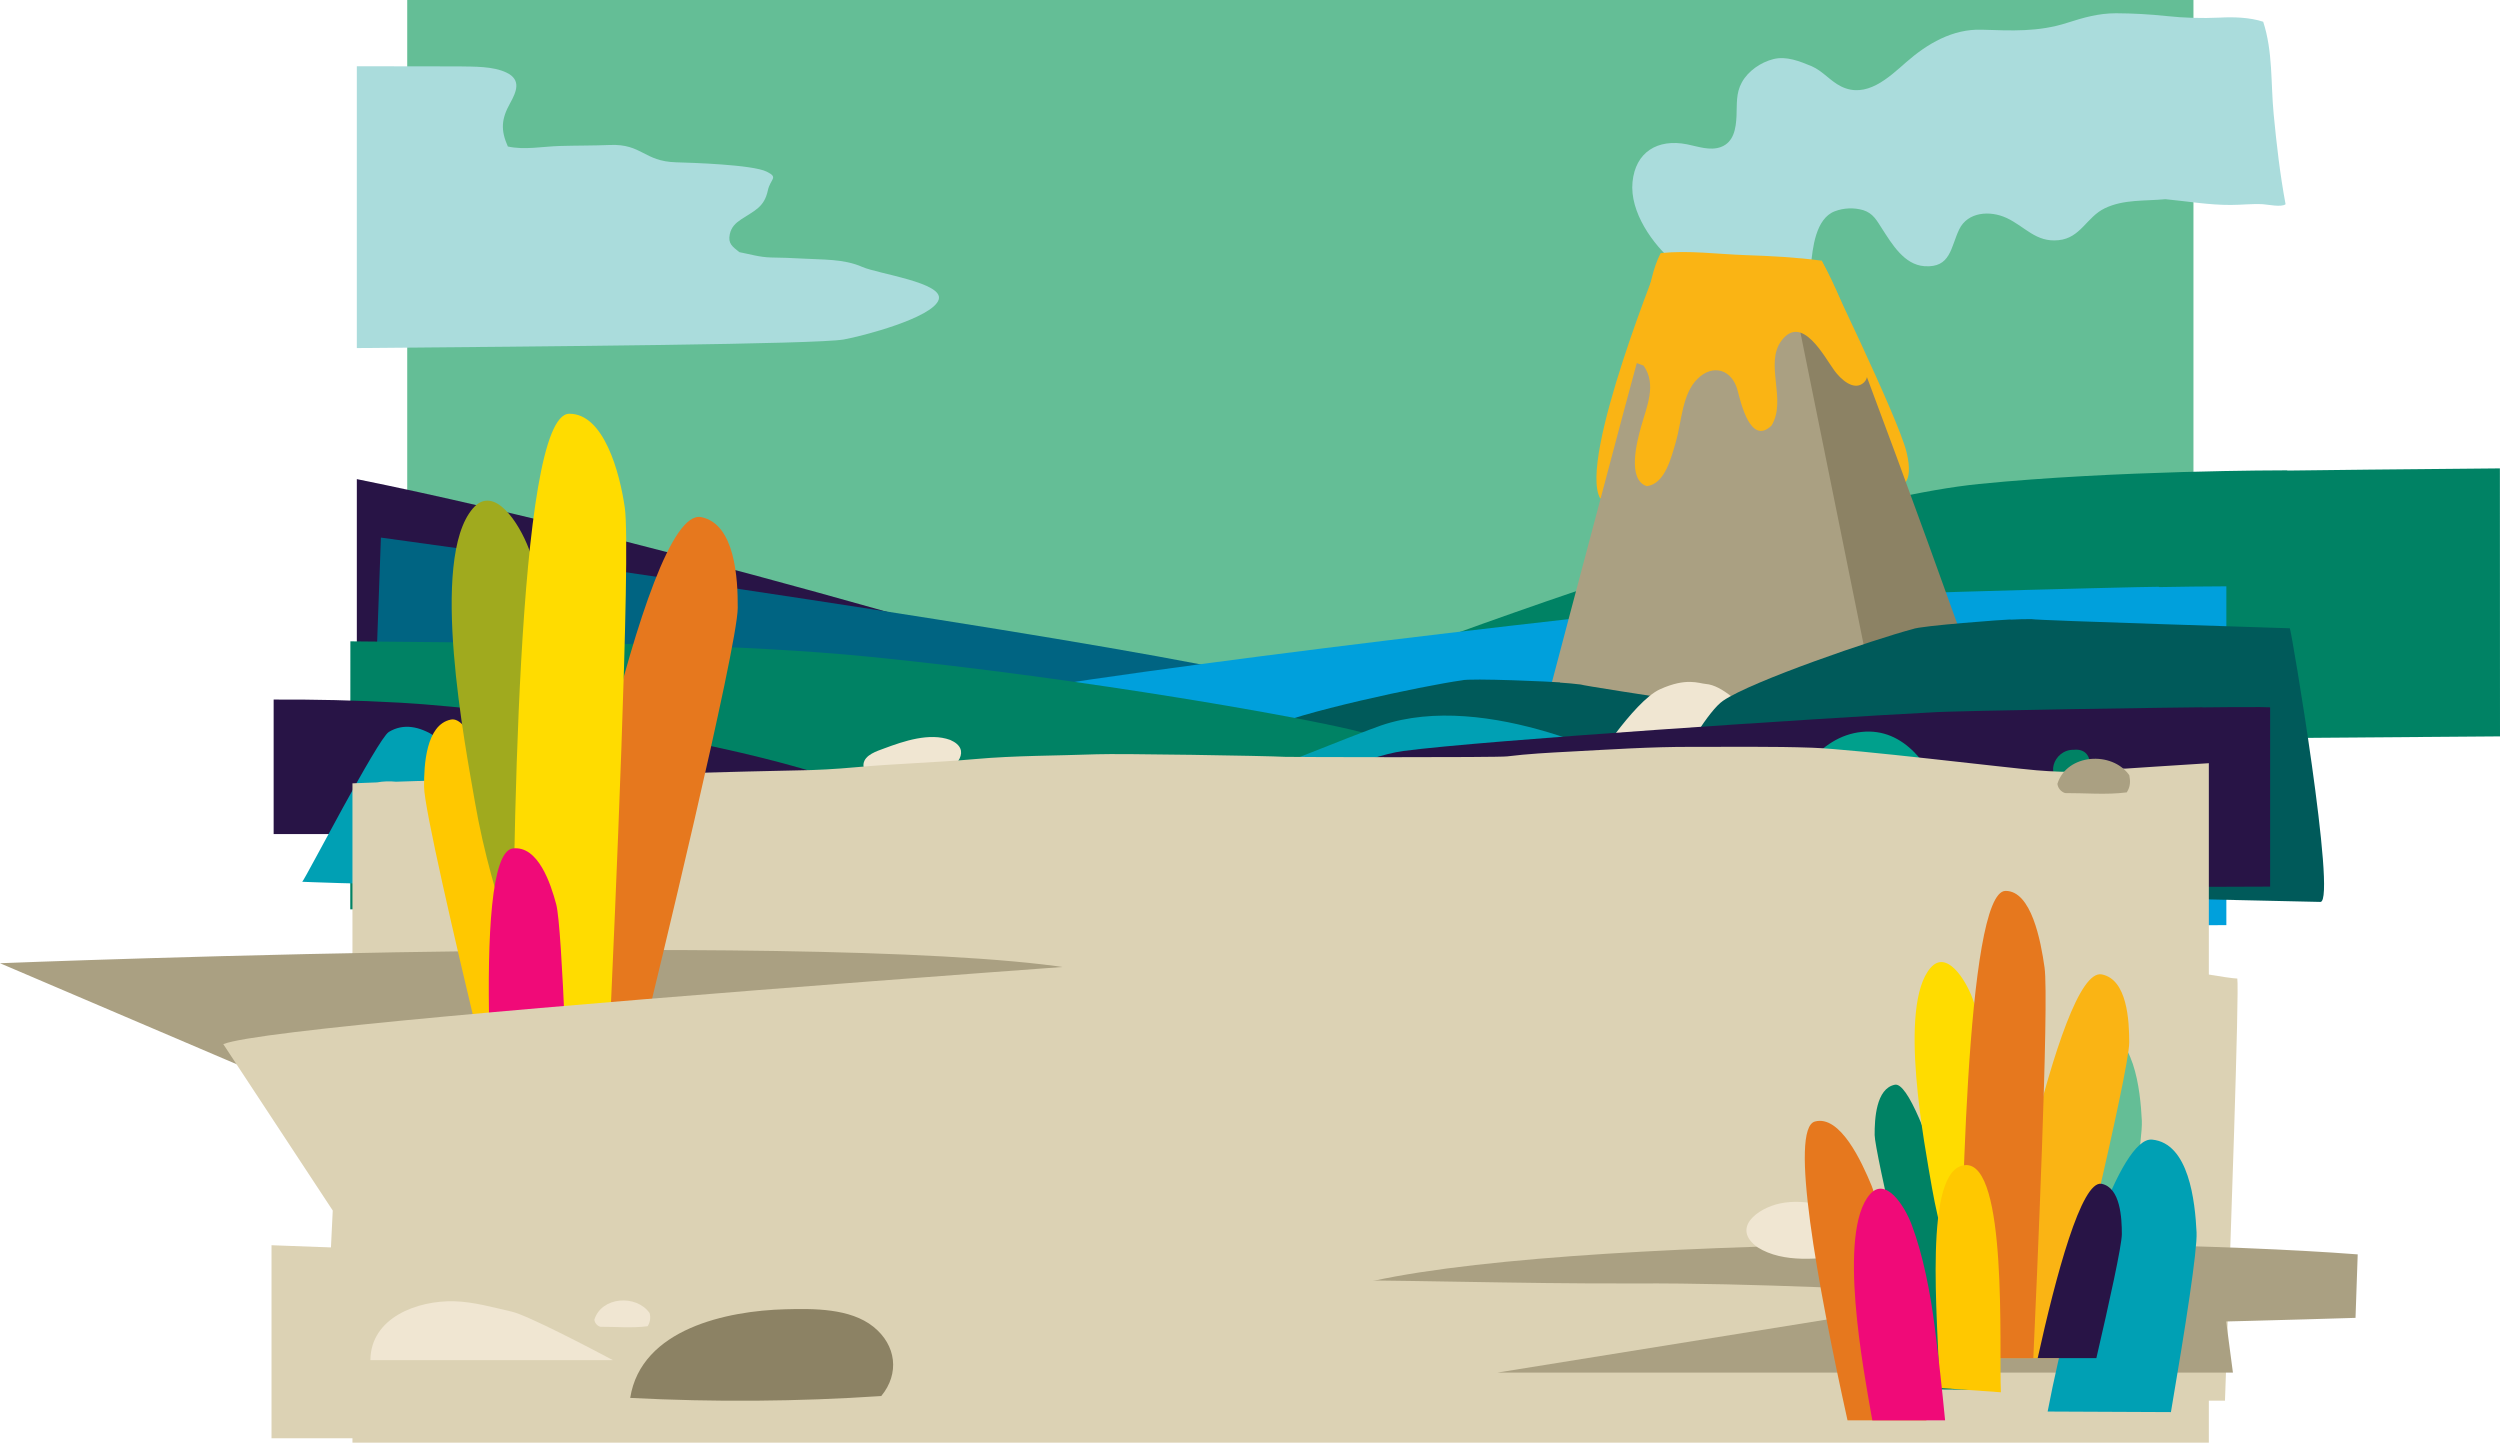
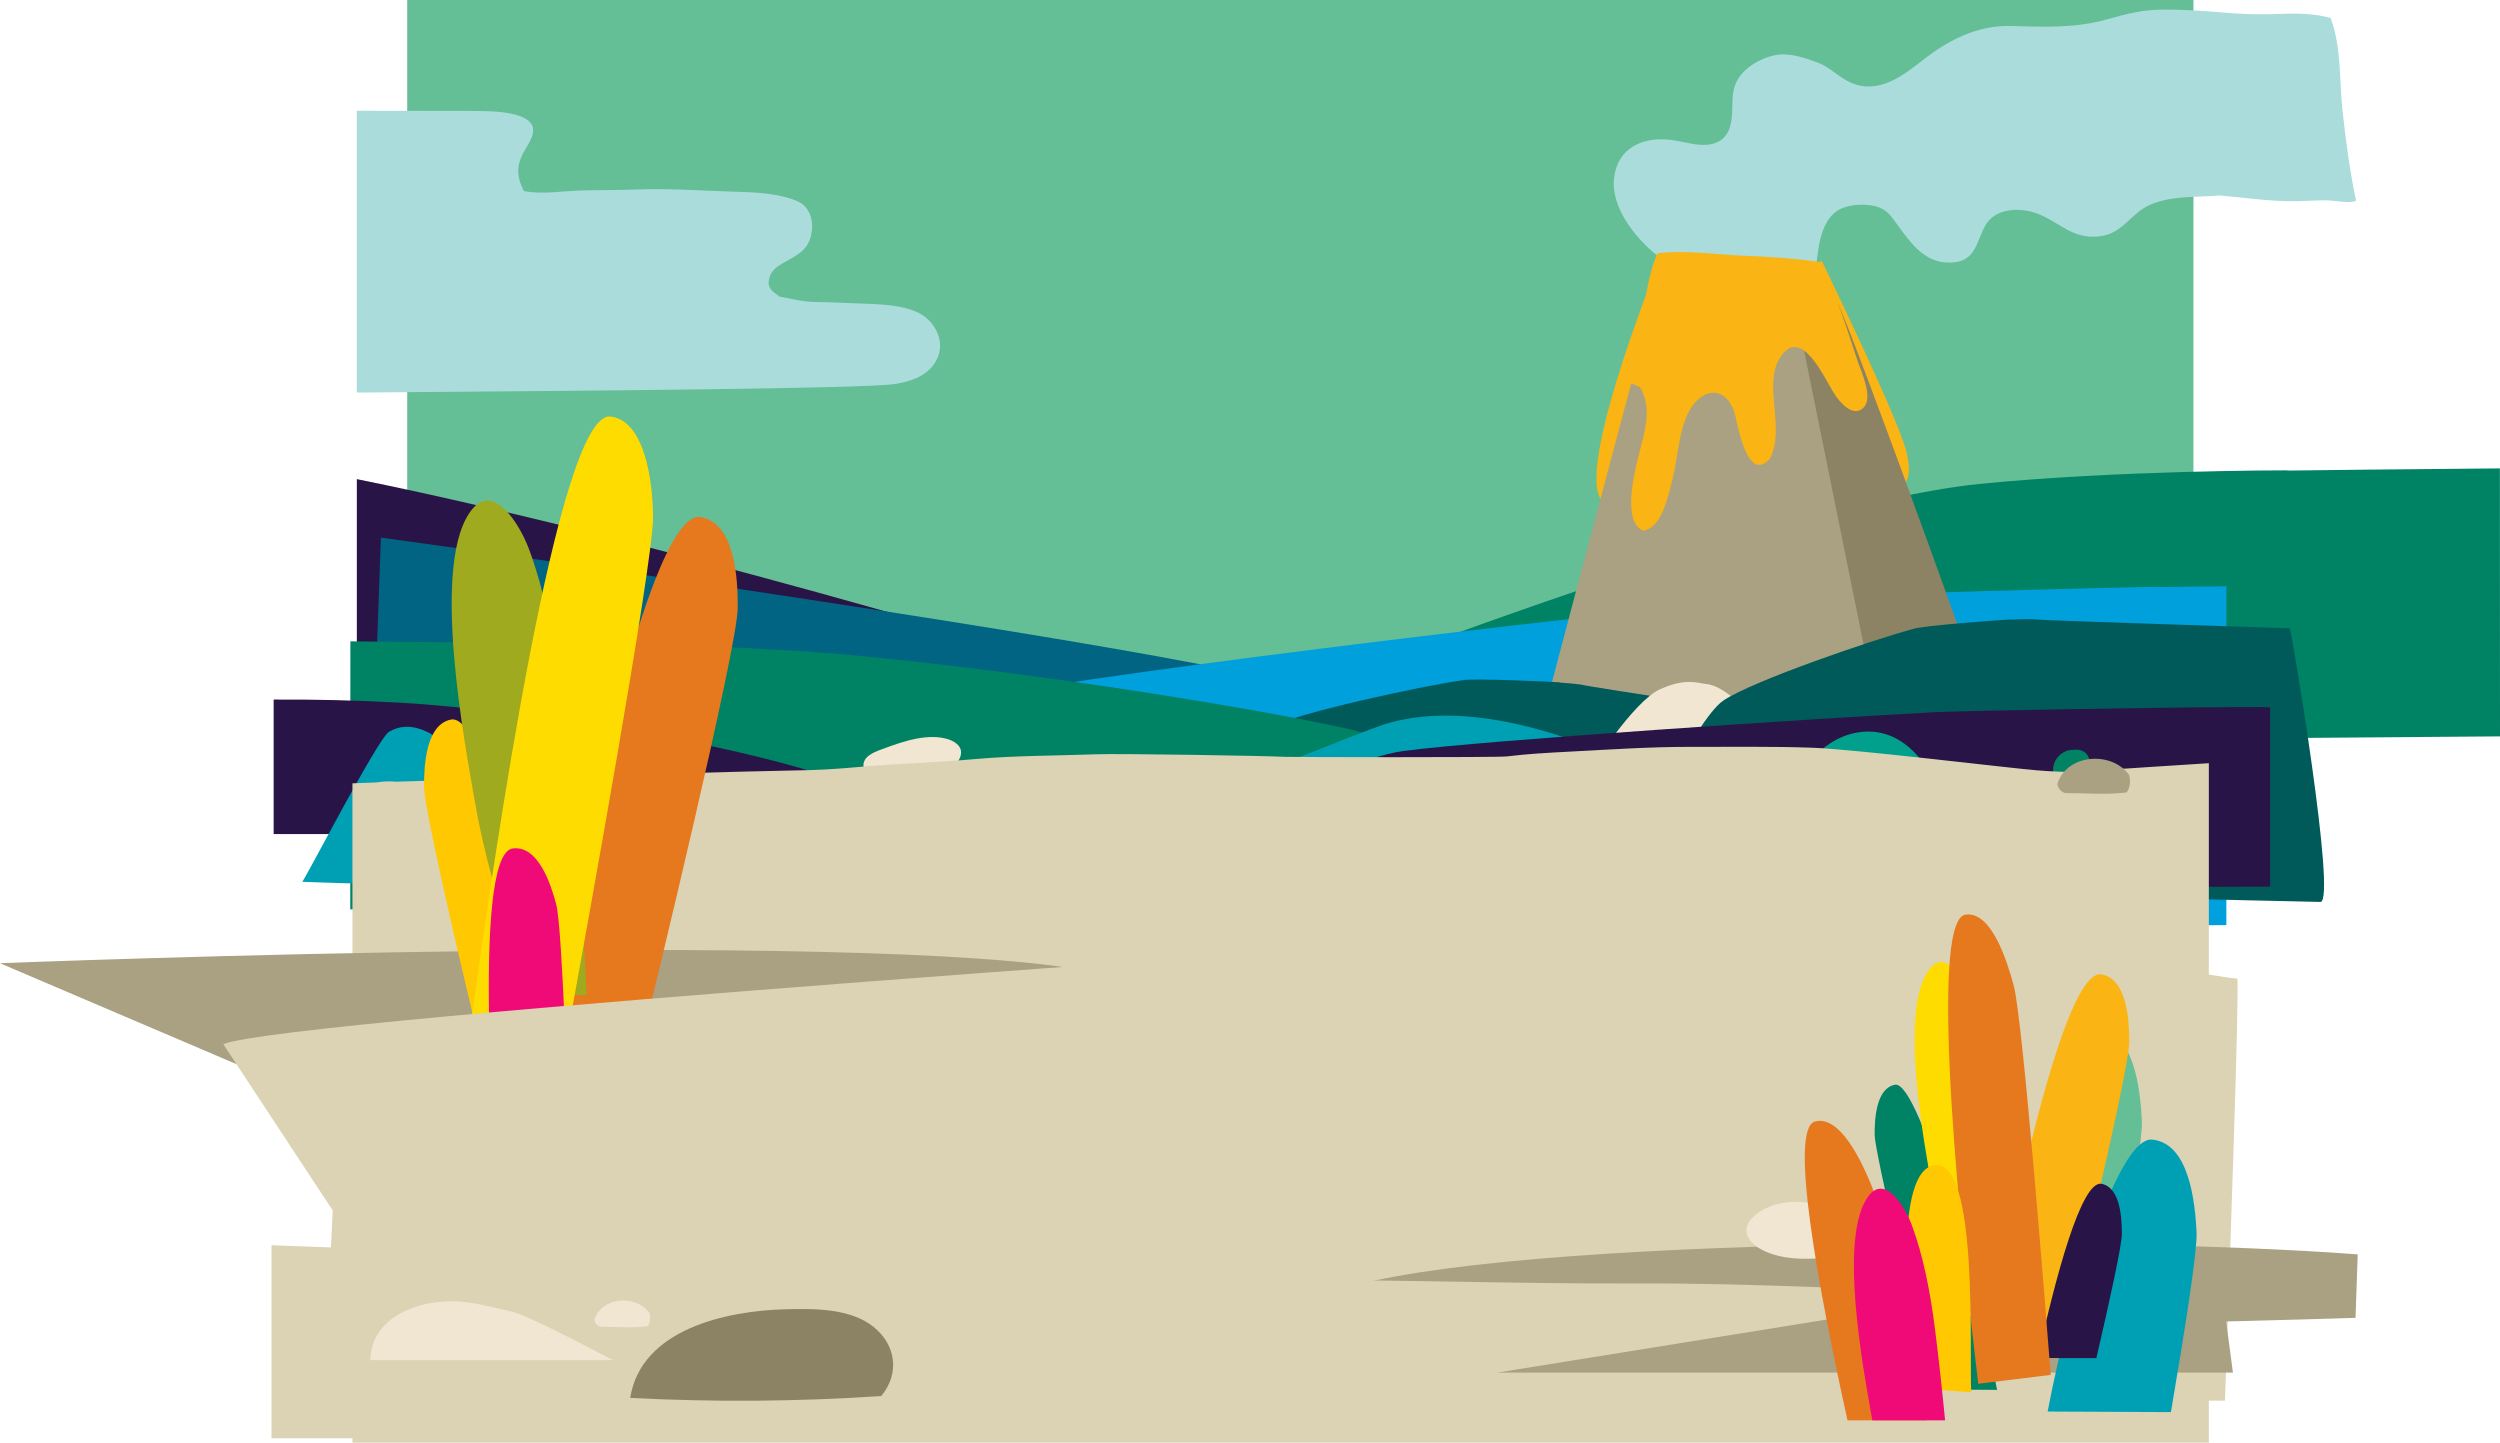
<svg xmlns="http://www.w3.org/2000/svg" version="1.1" width="674.134" height="389.014" viewBox="0,0,674.134,389.014">
  <g transform="translate(111,5)">
    <g data-paper-data="{&quot;isPaintingLayer&quot;:true}" fill-rule="nonzero" stroke="none" stroke-width="1" stroke-linecap="butt" stroke-linejoin="miter" stroke-miterlimit="10" stroke-dasharray="" stroke-dashoffset="0" style="mix-blend-mode: normal">
      <path d="M-1.191,278.939v-283.939h481.663v283.939z" fill="#64be96" />
      <path d="M563.134,193.568l-359.499,2.727c16.346,-7.881 160.789,-64.934 219.005,-70.784c36.747,-3.684 81.894,-3.684 83.104,-3.684l0.1,0.065c3.542,-0.089 35.814,-0.39 57.26,-0.59z" fill="#008264" />
      <path d="M214.851,186.26l-229.631,-1.334v-60.731c87.897,17.792 212.512,55.749 229.631,62.065z" fill="#281446" />
      <path d="M262.017,185.818l-15.419,30.643l-257.836,5.218l2.952,-81.717c70.896,9.64 203.686,29.415 237.812,37.75c5.395,1.316 25.466,6.305 32.491,8.105z" fill="#006482" />
      <path d="M489.345,244.459l-480.984,3.194c25.035,-10.555 100.264,-54.492 132.843,-62.248c32.579,-7.757 174.59,-24.445 217.683,-28.364c8.855,-1.358 107.436,-3.837 112.224,-3.813c0.054,0.022 0.105,0.05 0.153,0.083c6.021,-0.114 12.048,-0.183 18.081,-0.207z" fill="#00a0dc" />
      <path d="M375.734,120.464l-6.735,-50.052l11.216,-5.118c0,0 20.637,42.378 22.88,51.581c2.243,9.203 -2.019,9.203 -2.019,9.203z" fill="#fab414" />
      <path d="M341.614,88.363l-10.773,35.242l-10.325,5.838c-6.086,-10.549 16.712,-66.191 16.712,-66.191z" fill="#fab414" />
      <path d="M363.904,78.116l20.56,-1.411c2.296,2.851 46.912,125.583 46.912,129.278l-67.472,15.047z" fill="#8c8264" />
      <path d="M400.799,214.595l-108.617,22.432c0.136,-0.555 39.787,-151.314 41.705,-156.834l37.986,-8.453z" fill="#aaa082" />
-       <path d="M505.313,50.064c-1.051,0.897 -4.864,0.077 -6.151,0c-2.857,-0.159 -5.738,0.201 -8.607,0.201c-5.844,0.041 -11.824,-1.004 -17.65,-1.553c-5.46,0.537 -11.234,-0.012 -16.328,2.444c-4.947,2.379 -6.493,8.022 -12.485,8.613c-6.122,0.638 -9.032,-3.684 -14.038,-6.009c-4.362,-2.019 -10.425,-1.706 -12.745,3.093c-2.32,4.799 -2.249,10.437 -9.404,9.923c-5.437,-0.39 -8.737,-5.992 -11.381,-10.077c-1.476,-2.284 -2.414,-4.168 -5.088,-5.029c-2.523,-0.728 -5.214,-0.624 -7.674,0.295c-5.189,1.983 -5.986,9.964 -6.446,14.687l-36.888,-0.885c-5.744,-4.835 -12.001,-13.595 -11.216,-21.67c0.785,-8.075 6.735,-11.753 14.693,-10.183c2.904,0.573 6.181,1.812 9.132,0.732c3.518,-1.305 4.073,-5.065 4.221,-8.388c0.148,-3.217 -0.189,-6.092 1.434,-9.044c1.694,-3.081 5.13,-5.437 8.506,-6.275c3.495,-0.891 7.101,0.59 10.289,1.901c3.058,1.322 5.035,4.008 7.951,5.454c6.836,3.406 12.869,-2.397 17.538,-6.493c5.714,-5.006 12.532,-9.049 20.413,-8.79c8.105,0.254 15.265,0.643 23.028,-1.854c4.457,-1.429 8.471,-2.58 13.193,-2.58c4.535,0.022 9.067,0.272 13.577,0.75c4.762,0.507 9.555,0.65 14.339,0.425c3.748,-0.213 8.182,-0.071 11.753,1.11c2.633,8.081 2.019,16.487 2.822,24.893c0.779,8.146 1.706,16.245 3.211,24.309z" fill="#aadcdc" />
-       <path d="M333.072,126.096c-5.401,-1.73 -2.633,-12.131 -1.576,-15.938c1.535,-5.513 4.321,-11.511 0.685,-16.582l-2.774,-1.004c-0.047,-2.745 1.21,-5.513 1.836,-8.146c0.59,-2.361 1.063,-4.776 1.588,-7.16c1.009,-4.634 1.771,-9.84 3.985,-14.02c7.727,-0.791 15.307,0.295 23.022,0.555c6.765,0.224 13.66,0.59 20.372,1.488c3.967,7.084 6.753,14.587 9.675,22.184c0.956,2.485 4.221,8.264 1.771,10.626c-2.745,2.645 -6.493,-1.068 -8.016,-3.188c-2.757,-3.772 -8.713,-15.301 -14.215,-8.111c-4.722,6.192 1.47,16.027 -2.715,22.939c-5.626,5.496 -8.264,-6.033 -9.156,-9.445c-1.476,-5.626 -6.588,-7.29 -10.797,-3.158c-4.209,4.132 -4.25,11.452 -5.856,17.007c-1.234,4.197 -2.922,11.358 -7.828,11.954z" fill="#fab414" />
+       <path d="M524.313,49.064c-1.194,0.897 -5.527,0.077 -6.989,0c-3.246,-0.159 -6.519,0.201 -9.779,0.201c-6.64,0.041 -13.435,-1.004 -20.055,-1.553c-6.204,0.537 -12.764,-0.012 -18.552,2.444c-5.621,2.379 -7.378,8.022 -14.186,8.613c-6.955,0.638 -10.262,-3.684 -15.95,-6.009c-4.957,-2.019 -11.845,-1.706 -14.481,3.093c-2.636,4.799 -2.555,10.437 -10.685,9.923c-6.177,-0.39 -9.927,-5.992 -12.932,-10.077c-1.677,-2.284 -2.743,-4.168 -5.782,-5.029c-2.867,-0.728 -5.924,-0.624 -8.719,0.295c-5.896,1.983 -6.801,9.964 -7.324,14.687l-41.914,-0.885c-6.526,-4.835 -13.636,-13.595 -12.744,-21.67c0.892,-8.075 7.653,-11.753 16.694,-10.183c3.3,0.573 7.023,1.812 10.376,0.732c3.998,-1.305 4.628,-5.065 4.796,-8.388c0.168,-3.217 -0.215,-6.092 1.63,-9.044c1.925,-3.081 5.829,-5.437 9.665,-6.275c3.971,-0.891 8.069,0.59 11.691,1.901c3.474,1.322 5.721,4.008 9.035,5.454c7.767,3.406 14.622,-2.397 19.927,-6.493c6.493,-5.006 14.24,-9.049 23.194,-8.79c9.209,0.254 17.345,0.643 26.165,-1.854c5.064,-1.429 9.625,-2.58 14.991,-2.58c5.153,0.022 10.302,0.272 15.427,0.75c5.41,0.507 10.857,0.65 16.292,0.425c4.259,-0.213 9.296,-0.071 13.354,1.11c2.991,8.081 2.294,16.487 3.206,24.893c0.885,8.146 1.938,16.245 3.649,24.309z" fill="#aadcdc" />
+       <path d="M332.129,138.096c-5.487,-2.058 -2.675,-14.437 -1.601,-18.968c1.559,-6.561 4.39,-13.699 0.696,-19.734l-2.818,-1.194c-0.048,-3.267 1.229,-6.561 1.865,-9.695c0.6,-2.81 1.079,-5.683 1.613,-8.521c1.025,-5.515 1.799,-11.711 4.048,-16.685c7.85,-0.941 15.55,0.351 23.387,0.66c6.872,0.267 13.876,0.703 20.695,1.77c4.03,8.43 6.86,17.359 9.829,26.4c0.971,2.958 4.288,9.835 1.799,12.645c-2.788,3.147 -6.596,-1.272 -8.144,-3.794c-2.8,-4.489 -8.851,-18.209 -14.44,-9.652c-4.797,7.369 1.493,19.073 -2.759,27.3c-5.715,6.54 -8.395,-7.18 -9.301,-11.24c-1.499,-6.695 -6.692,-8.676 -10.968,-3.758c-4.276,4.918 -4.318,13.629 -5.949,20.239c-1.253,4.995 -2.968,13.516 -7.952,14.226z" fill="#fab414" />
      <path d="M213.499,212.252c6.328,-9.604 12.686,-18.607 16.588,-20.661c8.217,-4.339 42.703,-11.682 53.081,-13.128c2.161,-0.673 25.372,0.407 26.481,0.543c0.004,0.019 0.004,0.04 0,0.059c1.865,0.112 3.725,0.295 5.578,0.514c0.874,0.472 67.933,10.543 68.913,10.72c0.13,0.094 1.009,9.681 1.901,21.936z" fill="#005a5a" />
      <path d="M-16.521,167.937c21.446,0.201 53.718,0.502 57.26,0.59l0.1,-0.065c1.21,0 46.357,0 83.104,3.684c58.216,5.85 119.243,16.783 132.265,20.33c21.275,5.791 70.394,42.573 86.74,50.454l-359.499,-2.727z" fill="#008264" />
-       <path d="M142.131,75.771c-1.57,4.959 -20.82,9.924 -25.626,10.774c-7.32,1.293 -79.338,1.865 -131.285,2.314v-75.996c14.616,0.012 26.906,0.041 27.573,0.041c4.008,0.083 9.114,-0.089 12.804,1.682c3.99,1.924 2.715,5.071 0.974,8.211c-2.403,4.303 -2.597,7.249 -0.632,11.706c4.48,0.992 9.386,0 13.925,-0.136c4.539,-0.136 9.073,-0.083 13.613,-0.272c8.619,-0.348 9.178,4.425 17.773,4.667c4.173,0.118 20.722,0.626 24.524,2.538c3.264,1.629 0.961,1.826 0.264,5.108c-0.962,4.492 -3.624,5.39 -7.196,7.751c-1.541,1.027 -2.662,2.125 -3.052,4.008c-0.537,2.562 0.75,3.341 2.58,4.829c2.904,0.555 5.537,1.375 8.524,1.434c2.828,0.053 5.626,0.118 8.447,0.295c5.36,0.331 11.151,0.024 16.18,2.255c4.256,1.883 22.007,4.219 20.608,8.788z" fill="#aadcdc" />
+       <path d="M142.092,90.771c-1.736,4.959 -6.434,6.924 -11.746,7.774c-8.092,1.293 -87.702,1.865 -145.126,2.314v-75.996c16.157,0.012 29.743,0.041 30.48,0.041c4.431,0.083 10.075,-0.089 14.154,1.682c4.411,1.924 3.002,5.071 1.077,8.211c-2.656,4.303 -2.871,7.249 -0.698,11.706c4.953,0.992 10.375,0 15.394,-0.136c5.018,-0.136 10.03,-0.083 15.048,-0.272c9.527,-0.348 18.989,0.425 28.49,0.667c4.613,0.118 10.747,0.626 14.95,2.538c3.609,1.629 4.379,5.826 3.609,9.108c-1.064,4.492 -4.007,5.39 -7.955,7.751c-1.703,1.027 -2.943,2.125 -3.374,4.008c-0.594,2.562 0.829,3.341 2.852,4.829c3.211,0.555 6.121,1.375 9.423,1.434c3.126,0.053 6.219,0.118 9.338,0.295c5.925,0.331 12.327,0.024 17.886,2.255c4.705,1.883 7.746,7.219 6.199,11.788z" fill="#aadcdc" />
      <path d="M337.087,205.44c-2.119,4.646 -117.513,1.954 -117.513,1.954c1.924,-1.234 36.552,-14.976 41.865,-16.783c28.429,-9.634 66.823,9.746 75.648,14.829z" fill="#00a0b4" />
      <path d="M317.848,202.494c0,0 11.594,-18.37 18.76,-21.623c7.166,-3.253 10.484,-1.582 12.397,-1.434c8.506,0.643 21.841,20.33 22.668,21.883c-2.302,2.025 -53.824,1.175 -53.824,1.175z" fill="#f0e6d2" />
      <path d="M514.728,238.208l-192.323,-4.292c5.879,-7.196 23.559,-44.663 31.216,-49.946c7.656,-5.283 41.021,-16.664 51.15,-19.333c2.072,-0.921 25.242,-2.597 26.363,-2.597c0.014,0.016 0.026,0.034 0.035,0.053c1.865,-0.112 3.731,-0.148 5.596,-0.148c0.927,0.36 68.706,2.408 69.698,2.473c0.372,0.236 12.721,73.576 8.264,73.789z" fill="#005a5a" />
      <path d="M-37.211,219.908v-36.269c10.531,-0.053 22.101,0.165 34.238,0.85c29.616,1.676 121.81,13.087 147.477,35.419z" fill="#281446" />
      <path d="M35.987,230.823c-1.181,4.646 -65.483,1.954 -65.483,1.954c1.068,-1.234 20.378,-38.589 23.329,-40.395c15.844,-9.634 37.237,33.358 42.154,38.441z" fill="#00a0b4" />
      <path d="M501.151,234.076l-320.42,1.181c16.346,-3.867 65.465,-34.917 86.74,-37.756c21.275,-2.839 113.971,-8.949 142.117,-10.384c5.75,-0.496 70.129,-1.399 73.252,-1.399l0.1,0.035c5.171,-0.083 10.36,-0.083 15.549,-0.083c0.218,0.018 1.151,0.035 2.662,0.065z" fill="#281446" />
      <path d="M420.869,235.705l-58.754,3.483c0,0 5.738,-44.427 28.884,-46.823c23.146,-2.391 28.347,41.493 29.87,43.341z" fill="#00a08c" />
      <path d="M448.242,197.181c6.972,-0.714 4.9,10.927 -1.972,9.345c-6.322,-1.452 -3.636,-9.492 1.972,-9.345z" fill="#008264" />
      <path d="M145.23,194.525c5.986,2.603 1.629,7.562 -2.491,9.392c-4.929,2.184 -10.75,1.417 -15.903,0.549c-1.806,-0.301 -5.313,-1.009 -4.988,-3.477c0.325,-2.467 3.66,-3.459 5.602,-4.185c5.295,-1.972 12.19,-4.315 17.78,-2.279z" fill="#f0e6d2" />
      <path d="M484.623,384.014h-500.583v-177.784l6.629,-0.254c1.683,-0.302 3.4,-0.363 5.1,-0.183c16.127,-0.567 35.838,-1.157 53.996,-1.665c0.024,-0.118 0.071,-0.23 0.071,-0.348c4.103,0.065 8.111,-0.041 12.202,-0.313c0.035,0.106 0.035,0.213 0.035,0.325c22.296,-0.608 40.005,-1.051 41.776,-1.051c5.254,-0.059 10.578,-0.366 15.809,-0.844c10.761,-0.98 21.582,-1.257 32.337,-2.214c10.85,-0.968 21.871,-0.885 32.786,-1.293c5.921,-0.224 45.59,0.407 50.814,0.697c1.316,0.077 57.177,0.207 59.792,-0.124c5.59,-0.691 11.216,-0.986 16.836,-1.281c11.062,-0.584 21.965,-1.322 33.057,-1.287c10.809,0.035 21.582,-0.159 32.396,0.23c11.665,0.425 52.307,5.401 60.519,6.092c4.177,0.354 8.37,0.496 12.562,0.425c3.884,-0.065 7.574,-0.891 11.487,-0.891c0.024,0.018 13.353,-0.915 22.379,-1.452z" fill="#dcd2b4" />
      <path d="M-111,254.736c0,0 252.653,-10.035 299.287,3.542c46.634,13.577 -202.476,37.78 -202.476,37.78z" fill="#aaa082" />
      <path d="M123.353,325.91c-12.237,1.93 -73.027,4.421 -83.824,3.867c3.695,-7.013 25.224,-14.758 38.606,-16.529c7.513,-1.016 15.149,-0.64 22.526,1.11c4.356,1.045 23.282,8.766 22.692,11.552z" fill="#008264" />
      <path d="M36.312,272.446c3.4,-18.89 26.039,-141.131 41.77,-138.003c9.179,1.83 9.894,16.712 9.852,24.486c-0.059,10.714 -22.745,104.019 -25.059,113.517z" fill="#e6781e" />
      <path d="M17.398,272.446c-5.513,-23.117 -14.049,-59.698 -14.049,-65.335c-0.03,-5.738 0.496,-16.718 7.255,-18.081c9.079,-1.8 21.251,52.721 27.349,83.417z" fill="#ffc800" />
      <path d="M47.203,263.373c-8.477,-0.236 -15.437,-0.283 -19.935,-13.548c-3.955,-11.653 -7.898,-25.135 -10.206,-38.589c-2.58,-15.053 -12.397,-65.448 -0.531,-79.161c5.679,-6.582 12.467,3.943 15.1,10.968c4.055,10.82 6.682,24.138 8.335,37.337c3.312,26.505 5.95,55.312 7.237,82.992z" fill="#a0aa1e" />
-       <path d="M27.18,272.446c0.183,-43.565 1.004,-165.741 15.301,-165.877c9.333,-0.1 13.654,15.844 15.006,25.383c1.712,12.09 -2.857,114.396 -4.038,140.494z" fill="#ffdc00" />
+       <path d="M16.15,269.624c6.049,-43.143 23.316,-164.096 37.501,-162.305c9.261,1.157 11.396,17.538 11.45,27.173c0.068,12.21 -18.238,112.969 -22.922,138.67z" fill="#ffdc00" />
      <path d="M20.934,272.446c-0.561,-24.793 0.502,-47.974 6.358,-48.665c6.854,-0.809 10.224,9.569 11.694,15.077c0.844,3.176 1.671,17.485 2.361,33.589z" fill="#f00a78" />
      <path d="M-21.273,321.424l-29.515,-44.864c16.865,-7.084 336.034,-28.447 338.395,-28.925c2.58,-0.519 5.165,-1.116 7.78,-1.446c5.59,-0.691 11.216,-0.986 16.836,-1.281c11.062,-0.584 21.965,-1.322 33.057,-1.287c10.809,0.035 21.582,-0.159 32.396,0.23c11.665,0.425 52.307,5.401 60.519,6.092c4.185,0.354 50.359,8.925 54.102,8.925c0.537,3.388 -1.741,69.113 -3.323,113.824h-512.755z" fill="#dcd2b4" />
      <path d="M328.279,356.429c-0.177,-0.449 -0.289,-0.72 -0.443,-1.116l-5.732,-0.218c-7.515,-3.996 0.549,-10.035 6.493,-13.276c8.223,-4.439 18.158,-5.183 30.159,-5.803c11.558,-0.59 23.063,-0.183 30.549,4.339c7.674,4.616 9.976,10.567 3.902,15.773c-2.166,-0.213 -4.132,0.455 -6.222,0c-9.303,0.903 -19.15,0.401 -28.589,0.496c-10.029,0.13 -20.088,-0.059 -30.118,-0.195z" fill="#00a08c" />
      <path d="M524.764,333.248l-0.59,17.119c0,0 -315.816,10.035 -278.626,-5.903c37.19,-15.938 209.56,-16.529 279.217,-11.216z" fill="#aaa082" />
      <path d="M483.442,347.149v35.684h-521.226v-52.054c20.938,0.744 218.651,8.217 223.964,8.471c15.649,0.756 31.576,1.021 47.225,0.927c32.207,-0.183 64.521,1.051 96.705,0.909c32.479,-0.148 65.341,1.854 97.932,2.845c6.995,0.213 29.604,1.564 55.401,3.217z" fill="#dcd2b4" />
      <path d="M486.984,333.838l4.132,31.286h-198.344z" fill="#aaa082" />
      <path d="M362.966,331.359c-7.255,-5.189 0,-10.572 6.009,-11.842c7.208,-1.511 14.758,1.181 21.405,3.802c2.326,0.921 6.777,2.857 5.667,6.068c-1.11,3.211 -5.903,3.577 -8.678,3.996c-7.633,1.139 -17.52,2.302 -24.403,-2.025z" fill="#f0e6d2" />
      <path d="M426.394,345.52c6.794,-35.43 19.616,-74.137 28.152,-73.328c9.988,0.945 11.605,16.747 12.007,25.011c0.23,4.787 -2.969,25.366 -6.913,48.47z" fill="#64be96" />
      <path d="M441.152,375.626c6.794,-35.43 19.616,-74.137 28.152,-73.328c9.988,0.945 11.605,16.747 12.007,25.011c0.23,4.787 -2.969,25.366 -6.913,48.47z" fill="#00a0b4" />
      <path d="M424.441,361.228c2.556,-14.173 19.516,-105.837 31.322,-103.475c6.883,1.37 7.391,12.532 7.391,18.359c-0.047,8.034 -17.025,77.998 -18.795,85.117z" fill="#fab414" />
      <path d="M409.653,369.658c-4.132,-17.331 -15.124,-64.261 -15.147,-68.582c-0.024,-4.321 0.372,-12.562 5.454,-13.577c6.794,-1.352 22.993,59.267 27.573,82.289z" fill="#008264" />
      <path d="M438.472,361.211c4.9,-22.196 11.812,-48.063 17.237,-46.989c5.083,1.033 5.454,9.274 5.454,13.577c-0.012,3.087 -3.424,18.559 -6.871,33.429z" fill="#281446" />
      <path d="M432.599,354.428c-6.358,-0.177 -11.576,-0.213 -14.953,-10.159c-2.952,-8.737 -5.903,-18.849 -7.674,-28.925c-1.936,-11.287 -9.274,-49.072 -0.401,-59.356c4.262,-4.935 9.351,2.952 11.322,8.223c3.04,8.117 5.012,18.099 6.251,27.998c2.521,19.864 4.498,41.463 5.454,62.219z" fill="#ffdc00" />
-       <path d="M417.593,361.205c0.142,-32.668 1.476,-125.872 12.196,-125.972c6.989,-0.041 9.522,13.506 10.531,20.661c1.281,9.055 -2.131,85.766 -3.028,105.335z" fill="#e6781e" />
+       <path d="M422.432,368.142c-3.88,-32.437 -14.028,-125.096 -3.402,-126.515c6.931,-0.901 11.112,12.232 12.994,19.208c2.386,8.829 8.442,85.376 9.96,104.907z" fill="#e6781e" />
      <path d="M387.192,378.005c-8.14,-36.8 -15.773,-78.736 -8.778,-80.589c6.765,-1.795 12.556,10.714 15.301,17.396c2.149,5.23 8.943,35.956 14.758,63.193z" fill="#e6781e" />
-       <path d="M412.015,369.256c-0.419,-18.601 -4.557,-59.267 6.924,-60.082c11.482,-0.815 9.085,49.191 9.604,61.262z" fill="#ffc800" />
+       <path d="M404.015,369.256c-0.419,-18.601 -4.557,-59.267 6.924,-60.082c11.482,-0.815 9.085,49.191 9.604,61.262z" fill="#ffc800" />
      <path d="M393.597,376.458c-1.936,-11.293 -9.256,-49.078 -0.401,-59.362c4.238,-4.935 9.351,2.957 11.322,8.229c3.04,8.111 5.012,18.099 6.251,27.992c1.009,8.005 1.924,16.293 2.733,24.687h-19.616c-0.094,-0.519 -0.171,-1.033 -0.289,-1.547z" fill="#f00a78" />
      <path d="M-11.125,361.771c0.106,-11.476 12.65,-16.145 22.632,-15.879c5.189,0.142 10.395,1.647 15.437,2.78c4.256,0.956 21.481,9.988 27.343,13.099z" fill="#f0e6d2" />
      <path d="M58.938,371.948c2.952,-18.689 26.281,-23.494 41.77,-23.896c7.633,-0.201 17.532,-0.319 23.825,4.722c6.163,4.959 7.084,12.627 2.102,18.672c-22.536,1.508 -45.141,1.675 -67.697,0.502z" fill="#8c8264" />
      <path d="M64.174,349.08c0.327,1.203 0.134,2.488 -0.531,3.542c-4.262,0.555 -8.63,0.124 -12.78,0.148c-0.857,-0.271 -1.479,-1.015 -1.594,-1.907c1.93,-6.263 11.328,-6.871 14.905,-1.783z" fill="#f0e6d2" />
      <path d="M463.177,204.041c0.301,1.582 0.348,3.028 -0.691,4.628c-5.537,0.714 -11.216,0.159 -16.623,0.189c-1.116,-0.355 -1.927,-1.324 -2.078,-2.485c2.515,-8.158 14.746,-8.955 19.392,-2.332z" fill="#aaa082" />
    </g>
  </g>
</svg>
